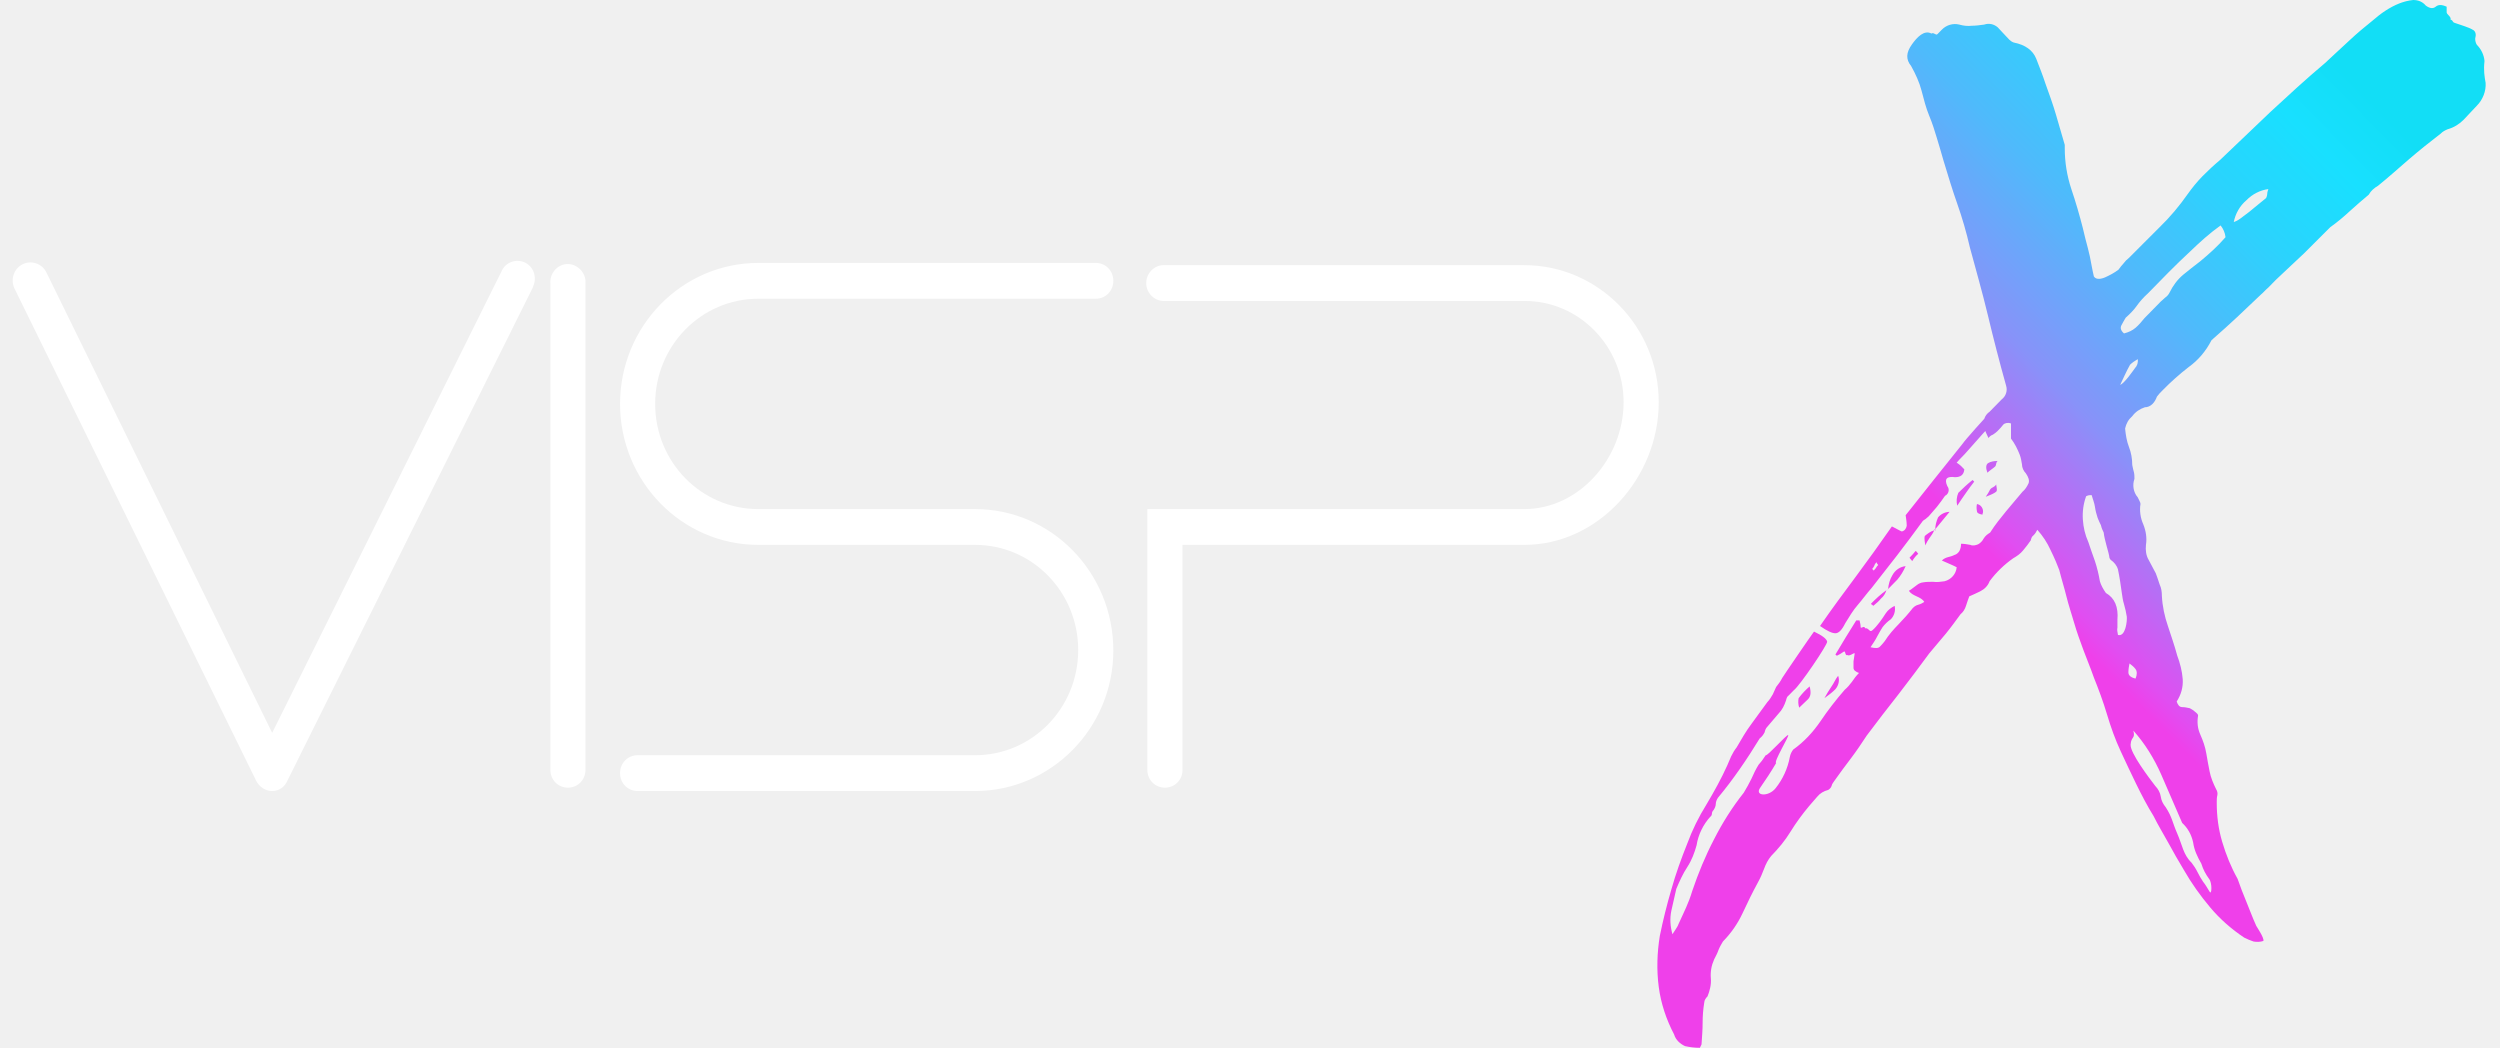
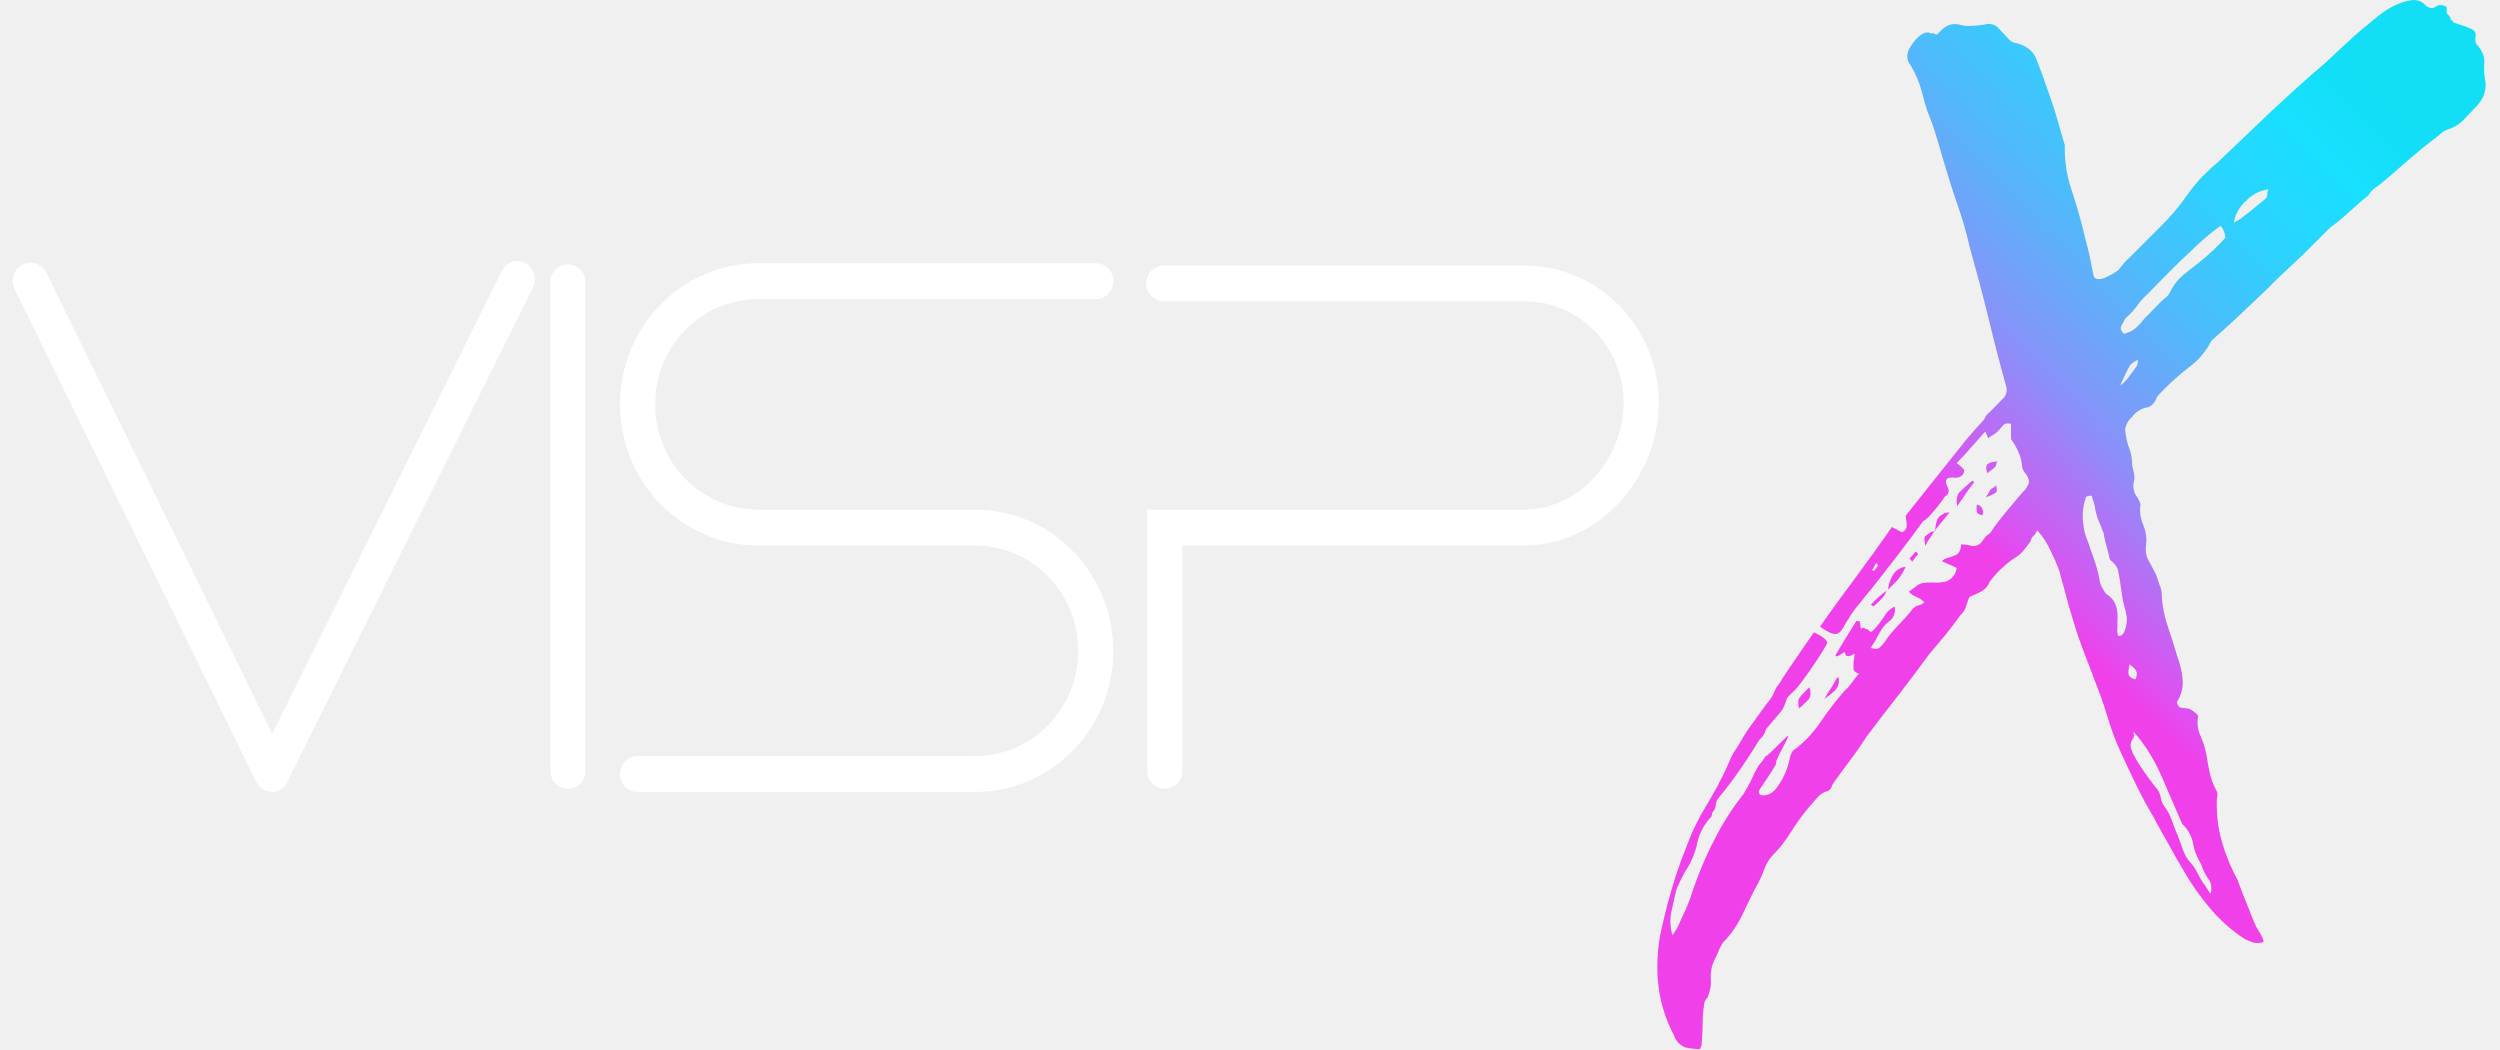
- <svg xmlns="http://www.w3.org/2000/svg" width="136" height="57" viewBox="0 0 136 57" fill="none">
-   <path d="M14.806 43.032C14.448 43.032 14.12 42.819 13.941 42.484L0.777 15.673C0.568 15.186 0.748 14.608 1.255 14.364C1.703 14.151 2.27 14.334 2.509 14.79L14.806 39.867L27.283 14.76C27.492 14.273 28.059 14.06 28.537 14.273C29.015 14.486 29.223 15.064 29.015 15.551C29.015 15.582 28.985 15.612 28.985 15.642L15.642 42.453C15.493 42.819 15.165 43.032 14.806 43.032Z" fill="white" />
-   <path d="M63.371 42.849C62.833 42.849 62.415 42.423 62.415 41.875V27.694H82.922C85.906 27.694 88.324 24.924 88.324 21.881C88.324 18.838 85.906 16.373 82.951 16.373H63.371C62.833 16.403 62.386 15.977 62.356 15.46C62.326 14.912 62.744 14.455 63.251 14.425C63.281 14.425 63.311 14.425 63.371 14.425H82.922C86.951 14.425 90.235 17.773 90.235 21.881C90.235 25.989 86.951 29.641 82.922 29.641H64.326V41.905C64.326 42.423 63.908 42.849 63.371 42.849Z" fill="white" />
-   <path d="M53.043 43.032H34.686C34.148 43.032 33.731 42.605 33.731 42.058C33.731 41.51 34.148 41.084 34.686 41.084H53.043C56.147 41.084 58.654 38.528 58.654 35.362C58.654 32.197 56.147 29.641 53.043 29.641H41.252C37.103 29.641 33.731 26.202 33.731 21.972C33.731 17.742 37.103 14.303 41.252 14.303H59.61C60.147 14.303 60.565 14.729 60.565 15.277C60.565 15.825 60.147 16.251 59.61 16.251H41.252C38.148 16.251 35.641 18.807 35.641 21.972C35.641 25.137 38.148 27.694 41.252 27.694H53.043C57.192 27.694 60.565 31.132 60.565 35.393C60.565 39.593 57.192 43.032 53.043 43.032Z" fill="white" />
-   <path d="M30.895 42.849C30.358 42.849 29.94 42.423 29.94 41.875V15.399C29.91 14.851 30.328 14.395 30.835 14.364C31.343 14.334 31.82 14.76 31.85 15.277C31.85 15.308 31.85 15.338 31.85 15.399V41.875C31.85 42.423 31.432 42.849 30.895 42.849Z" fill="white" />
-   <path d="M135.217 4.504C135.247 4.96 135.068 5.417 134.739 5.752C134.471 6.026 134.262 6.269 134.023 6.513C133.784 6.756 133.486 6.939 133.157 7.03C133.008 7.091 132.889 7.152 132.769 7.273C132.172 7.73 131.605 8.186 131.038 8.673C130.471 9.16 129.934 9.647 129.367 10.104C129.158 10.225 128.979 10.377 128.859 10.591C128.501 10.895 128.173 11.169 127.844 11.473C127.516 11.777 127.158 12.082 126.77 12.356C126.292 12.842 125.815 13.299 125.337 13.786C124.859 14.242 124.322 14.729 123.815 15.216L123.397 15.642C123.248 15.764 123.128 15.916 122.979 16.038L121.695 17.255C121.277 17.651 120.86 18.016 120.412 18.412C120.382 18.442 120.352 18.473 120.352 18.473C120.352 18.473 120.322 18.473 120.292 18.533C119.994 19.112 119.576 19.599 119.069 19.964C118.561 20.359 118.114 20.755 117.666 21.211L117.487 21.394C117.427 21.455 117.397 21.516 117.337 21.577C117.278 21.729 117.218 21.851 117.099 21.972C116.979 22.094 116.83 22.155 116.681 22.155C116.412 22.246 116.173 22.398 115.994 22.642C115.785 22.824 115.666 23.037 115.606 23.311C115.636 23.646 115.696 24.011 115.815 24.316C115.935 24.62 115.994 24.955 115.994 25.289C116.024 25.442 116.054 25.594 116.084 25.685C116.114 25.807 116.114 25.928 116.114 26.05C115.994 26.385 116.054 26.781 116.293 27.055C116.323 27.115 116.352 27.176 116.382 27.237C116.412 27.298 116.442 27.359 116.442 27.42C116.382 27.785 116.442 28.18 116.591 28.515C116.74 28.88 116.8 29.276 116.74 29.641C116.711 29.915 116.74 30.219 116.89 30.463C117.009 30.676 117.128 30.919 117.278 31.193C117.337 31.376 117.427 31.589 117.487 31.802C117.576 31.985 117.606 32.197 117.606 32.411C117.636 32.989 117.755 33.537 117.934 34.054C118.114 34.602 118.293 35.119 118.442 35.667C118.591 36.062 118.71 36.519 118.74 36.945C118.77 37.371 118.651 37.797 118.412 38.162C118.472 38.345 118.561 38.467 118.71 38.467C118.86 38.467 118.979 38.497 119.128 38.528C119.218 38.588 119.307 38.619 119.397 38.71C119.516 38.801 119.576 38.862 119.576 38.923C119.516 39.288 119.546 39.623 119.696 39.958C119.845 40.293 119.964 40.627 120.024 40.992C120.084 41.358 120.143 41.662 120.203 41.966C120.263 42.301 120.412 42.636 120.561 42.94C120.621 43.032 120.651 43.153 120.621 43.275C120.591 43.397 120.591 43.518 120.591 43.671C120.591 44.401 120.681 45.101 120.889 45.801C121.098 46.501 121.367 47.17 121.725 47.809C121.874 48.236 122.024 48.631 122.203 49.057C122.382 49.483 122.531 49.909 122.74 50.366C122.77 50.427 123.188 51.035 123.128 51.187C122.949 51.248 122.77 51.248 122.591 51.218C122.412 51.157 122.263 51.096 122.083 51.005C121.397 50.548 120.77 50.001 120.233 49.361C119.696 48.722 119.218 48.053 118.8 47.322C118.502 46.836 118.233 46.349 117.964 45.862C117.696 45.375 117.397 44.888 117.158 44.401C116.8 43.823 116.502 43.245 116.203 42.636C115.905 42.027 115.636 41.449 115.367 40.871C115.069 40.232 114.83 39.562 114.621 38.862C114.412 38.162 114.173 37.523 113.905 36.854C113.726 36.336 113.517 35.849 113.338 35.362C113.159 34.876 112.979 34.389 112.83 33.871C112.681 33.354 112.532 32.928 112.412 32.441C112.293 31.954 112.144 31.498 112.024 31.011C111.935 30.767 111.786 30.402 111.547 29.915C111.368 29.52 111.129 29.154 110.83 28.82C110.771 28.941 110.711 29.033 110.621 29.124C110.532 29.185 110.502 29.276 110.472 29.398C110.353 29.58 110.204 29.763 110.054 29.945C109.905 30.128 109.726 30.25 109.517 30.372C109.039 30.706 108.592 31.132 108.234 31.619C108.144 31.863 107.965 32.045 107.726 32.167C107.547 32.258 107.338 32.35 107.129 32.441C107.069 32.593 107.01 32.776 106.95 32.958C106.89 33.141 106.801 33.293 106.652 33.415C106.383 33.78 106.144 34.115 105.846 34.48C105.547 34.845 105.249 35.18 104.95 35.545C104.413 36.276 103.846 37.036 103.279 37.767C102.682 38.528 102.114 39.258 101.547 40.019C101.249 40.475 100.98 40.871 100.682 41.266C100.383 41.662 100.085 42.058 99.786 42.484C99.727 42.575 99.667 42.636 99.637 42.758C99.607 42.849 99.547 42.91 99.458 42.971C99.219 43.032 99.01 43.153 98.861 43.336C98.712 43.518 98.562 43.671 98.413 43.853C98.055 44.279 97.697 44.766 97.398 45.253C97.1 45.74 96.742 46.166 96.354 46.562C96.175 46.775 96.055 47.018 95.966 47.262C95.876 47.505 95.757 47.779 95.637 47.992C95.339 48.54 95.07 49.088 94.802 49.666C94.533 50.244 94.175 50.761 93.727 51.218C93.637 51.37 93.548 51.522 93.488 51.674C93.428 51.857 93.339 52.009 93.249 52.192C93.1 52.526 93.04 52.861 93.07 53.226C93.1 53.561 93.011 53.896 92.891 54.2C92.802 54.291 92.712 54.413 92.712 54.535C92.652 54.9 92.623 55.265 92.623 55.63C92.623 55.996 92.593 56.391 92.563 56.817L92.473 57C92.205 57 91.936 56.97 91.667 56.909C91.399 56.787 91.16 56.574 91.07 56.27C90.653 55.478 90.354 54.596 90.235 53.683C90.115 52.77 90.145 51.827 90.294 50.913C90.473 50.031 90.682 49.209 90.921 48.388C91.16 47.535 91.458 46.714 91.787 45.892C92.055 45.162 92.414 44.431 92.832 43.762C93.249 43.062 93.637 42.362 93.966 41.632C94.025 41.479 94.115 41.297 94.175 41.145C94.264 40.962 94.354 40.81 94.473 40.658C94.742 40.201 94.981 39.775 95.279 39.38C95.578 38.984 95.846 38.588 96.145 38.193C96.264 38.071 96.354 37.919 96.443 37.767L96.622 37.371C96.742 37.219 96.861 37.067 96.951 36.884C97.04 36.732 98.562 34.51 98.682 34.358C99.13 34.571 99.368 34.754 99.398 34.906C99.428 35.058 97.906 37.31 97.578 37.554L97.309 37.828C97.219 37.888 97.189 37.98 97.16 38.101C97.07 38.375 96.951 38.619 96.742 38.832C96.563 39.045 96.383 39.258 96.145 39.532C96.055 39.623 96.025 39.714 95.996 39.836C95.936 39.958 95.846 40.08 95.727 40.171C95.04 41.297 94.294 42.392 93.458 43.397C93.399 43.488 93.339 43.61 93.339 43.731C93.339 43.853 93.279 43.975 93.219 44.066C93.16 44.127 93.13 44.188 93.13 44.249C93.13 44.31 93.1 44.401 93.04 44.431C92.652 44.857 92.384 45.405 92.294 45.983C92.175 46.41 92.026 46.805 91.787 47.17C91.548 47.535 91.369 47.931 91.19 48.357C91.1 48.753 91.011 49.148 90.921 49.544C90.832 49.97 90.862 50.396 90.981 50.822C91.04 50.731 91.1 50.64 91.16 50.548C91.22 50.457 91.279 50.366 91.309 50.274C91.458 49.94 91.608 49.635 91.727 49.361C91.847 49.088 91.966 48.783 92.055 48.479C92.384 47.505 92.772 46.562 93.249 45.649C93.697 44.766 94.234 43.914 94.861 43.123C95.01 42.879 95.16 42.605 95.279 42.362C95.398 42.088 95.518 41.845 95.667 41.601C95.727 41.54 95.787 41.449 95.846 41.388C95.906 41.297 95.996 41.175 96.055 41.084C96.145 41.145 97.219 39.927 97.279 39.988C97.339 40.049 96.473 41.449 96.622 41.51C96.354 41.966 96.055 42.423 95.757 42.849C95.428 43.305 96.204 43.366 96.592 42.879C96.981 42.392 97.249 41.814 97.368 41.175C97.398 41.023 97.458 40.901 97.548 40.779C98.145 40.353 98.622 39.836 99.04 39.227C99.428 38.649 99.876 38.071 100.353 37.523C100.503 37.401 100.622 37.249 100.741 37.097C100.861 36.915 100.98 36.762 101.129 36.61C100.95 36.549 100.831 36.458 100.831 36.336C100.831 36.215 100.831 36.093 100.831 35.971C100.861 35.849 100.861 35.728 100.891 35.575C100.921 35.423 100.652 35.728 100.503 35.636C100.353 35.697 100.413 35.362 100.294 35.454C100.174 35.545 100.055 35.606 99.936 35.667C99.906 35.667 99.876 35.636 99.846 35.606L100.413 34.663C100.592 34.358 100.801 34.054 100.98 33.75H101.159C101.189 33.871 101.219 33.993 101.219 34.115C101.219 34.236 101.428 33.993 101.458 34.176C101.667 34.145 101.697 34.419 101.846 34.297C101.995 34.176 102.114 34.023 102.234 33.871C102.353 33.719 102.473 33.537 102.592 33.354C102.711 33.171 102.891 33.05 103.07 32.958C103.129 33.232 103.04 33.506 102.861 33.689C102.682 33.81 102.532 33.963 102.413 34.115C102.323 34.267 102.204 34.45 102.114 34.632C102.025 34.815 101.876 35.028 101.756 35.21C102.025 35.271 102.174 35.271 102.264 35.18C102.353 35.089 102.443 34.997 102.532 34.876C102.741 34.541 103.01 34.236 103.279 33.963C103.547 33.689 103.816 33.384 104.055 33.08C104.144 32.989 104.234 32.928 104.353 32.898C104.473 32.867 104.592 32.806 104.681 32.745C104.502 32.441 104.025 32.441 103.846 32.137C103.935 32.106 104.323 31.771 104.413 31.741C104.473 31.711 104.562 31.68 104.622 31.68C104.801 31.65 104.98 31.65 105.159 31.65C105.368 31.68 105.577 31.65 105.786 31.619C106.144 31.528 106.413 31.224 106.443 30.858C106.323 30.798 106.204 30.737 106.055 30.676L105.637 30.493C105.726 30.402 105.846 30.341 105.965 30.311C106.084 30.28 106.204 30.25 106.323 30.189C106.443 30.159 106.532 30.067 106.592 29.976C106.652 29.854 106.681 29.733 106.681 29.58C106.86 29.58 107.01 29.611 107.189 29.641C107.308 29.702 107.457 29.672 107.607 29.611C107.726 29.55 107.845 29.428 107.905 29.306C107.995 29.154 108.114 29.063 108.263 28.972C108.532 28.546 108.83 28.18 109.129 27.815C109.427 27.45 109.726 27.115 110.024 26.75C110.174 26.628 110.263 26.476 110.353 26.294C110.412 26.142 110.353 25.959 110.204 25.746C110.084 25.624 109.995 25.442 109.995 25.259C109.965 25.076 109.935 24.894 109.875 24.742C109.756 24.437 109.607 24.133 109.398 23.859V23.037C109.248 22.977 109.069 23.007 108.98 23.098C108.89 23.22 108.771 23.342 108.651 23.463C108.592 23.524 108.502 23.585 108.413 23.646C108.323 23.677 108.234 23.737 108.174 23.829C108.084 23.646 107.995 23.463 107.935 23.25C107.845 22.916 107.965 22.581 108.234 22.398L108.89 21.729C109.129 21.546 109.219 21.242 109.129 20.968C108.771 19.69 108.442 18.412 108.144 17.164C107.845 15.916 107.487 14.668 107.159 13.451C106.98 12.66 106.741 11.838 106.472 11.077C106.204 10.317 105.965 9.525 105.726 8.734C105.607 8.308 105.487 7.912 105.368 7.517C105.249 7.121 105.129 6.726 104.95 6.3C104.771 5.873 104.652 5.387 104.532 4.93C104.413 4.474 104.204 4.017 103.965 3.591C103.667 3.226 103.696 2.861 103.995 2.435C104.293 2.009 104.682 1.613 105.07 1.826C105.189 1.735 105.308 1.948 105.398 1.856L105.637 1.613C105.875 1.369 106.234 1.248 106.592 1.339C106.801 1.4 107.04 1.43 107.278 1.4C107.487 1.4 107.696 1.369 107.935 1.339C108.204 1.248 108.472 1.309 108.681 1.491C108.83 1.643 109.039 1.887 109.308 2.161C109.368 2.222 109.457 2.282 109.547 2.313C110.174 2.435 110.592 2.739 110.771 3.195C110.95 3.652 111.129 4.108 111.278 4.565C111.487 5.143 111.696 5.721 111.845 6.239C111.994 6.786 112.174 7.334 112.323 7.882V8.065C112.323 8.825 112.442 9.556 112.681 10.286C112.92 10.986 113.129 11.716 113.308 12.416C113.397 12.812 113.487 13.147 113.576 13.482C113.666 13.816 113.726 14.121 113.785 14.455L113.845 14.76C113.875 14.851 113.875 14.942 113.905 15.034C113.994 15.186 114.203 15.216 114.502 15.095C114.77 14.973 115.009 14.851 115.248 14.668C115.338 14.547 115.427 14.425 115.517 14.334C115.606 14.212 115.696 14.121 115.815 14.029C116.382 13.451 116.949 12.903 117.487 12.356C118.054 11.808 118.561 11.199 119.009 10.56C119.248 10.225 119.516 9.891 119.815 9.586C120.113 9.282 120.442 8.978 120.77 8.704L123.546 6.056C124.501 5.174 125.456 4.291 126.471 3.439C126.919 3.013 127.367 2.617 127.785 2.222C128.202 1.826 128.68 1.43 129.098 1.096C129.516 0.73 129.993 0.396 130.531 0.183C130.769 0.091 131.008 0.03 131.277 0C131.546 0 131.784 0.091 131.963 0.304C132.172 0.456 132.351 0.487 132.501 0.365C132.65 0.243 132.829 0.243 133.098 0.365V0.67C133.098 0.791 133.366 0.913 133.307 1.065C133.486 1.126 133.366 1.187 133.545 1.248C133.724 1.309 133.904 1.369 134.083 1.43C134.262 1.491 134.411 1.552 134.56 1.643C134.68 1.735 134.709 1.887 134.65 2.1C134.65 2.222 134.68 2.343 134.739 2.435C134.978 2.678 135.127 2.982 135.157 3.317C135.098 3.834 135.157 4.169 135.217 4.504ZM97.876 38.497C97.816 38.315 97.816 38.132 97.846 37.98C98.025 37.736 98.234 37.523 98.443 37.341C98.533 37.675 98.503 37.888 98.353 38.041C98.204 38.193 98.025 38.345 97.876 38.497ZM103.458 28.911C103.607 28.88 103.696 28.759 103.726 28.607C103.726 28.424 103.696 28.211 103.667 28.028C104.174 27.389 104.682 26.75 105.189 26.111C105.696 25.472 106.234 24.802 106.771 24.133C106.86 23.981 108.054 22.642 108.144 22.581C108.234 22.52 108.413 22.581 108.651 22.733C108.472 22.916 107.189 24.346 107.01 24.559C106.831 24.772 106.622 24.955 106.443 25.168C106.532 25.229 106.622 25.289 106.681 25.35C106.741 25.411 106.801 25.472 106.86 25.533C106.831 25.837 106.652 25.959 106.353 25.959C105.905 25.898 105.756 26.05 105.935 26.446C106.055 26.598 106.025 26.811 105.875 26.933C105.875 26.933 105.846 26.963 105.816 26.963C105.667 27.176 105.517 27.389 105.368 27.572C105.219 27.754 105.07 27.907 104.92 28.089C104.861 28.15 104.801 28.18 104.741 28.241C104.682 28.272 104.592 28.333 104.562 28.393C104.114 29.002 103.667 29.611 103.219 30.189L101.816 31.985C101.547 32.289 101.309 32.624 101.07 32.898C100.801 33.202 100.592 33.567 100.383 33.902C100.204 34.267 100.025 34.45 99.846 34.45C99.667 34.45 99.398 34.328 99.01 34.054C99.637 33.141 100.294 32.258 100.95 31.376C101.607 30.493 102.264 29.58 102.92 28.637C103.219 28.789 103.368 28.88 103.458 28.911ZM99.995 36.762C100.085 37.006 100.025 37.28 99.846 37.493C99.667 37.675 99.458 37.828 99.249 37.98C99.368 37.767 99.488 37.554 99.637 37.341C99.786 37.128 99.846 36.945 99.995 36.762ZM101.906 32.958C101.876 32.928 101.846 32.898 101.846 32.898C101.816 32.898 101.786 32.867 101.786 32.837C102.055 32.563 102.323 32.319 102.622 32.106C102.562 32.289 102.473 32.441 102.323 32.563C102.204 32.715 102.085 32.806 101.906 32.958ZM102.055 30.889C102.085 30.828 102.114 30.798 102.174 30.737C102.114 30.676 102.085 30.615 102.085 30.585C102.025 30.645 101.995 30.676 101.965 30.767C101.935 30.828 101.906 30.889 101.846 30.95L101.935 31.041C101.965 30.98 102.025 30.95 102.055 30.889ZM102.682 32.045C102.682 32.076 102.682 32.076 102.652 32.106L102.682 32.045ZM103.667 30.798C103.547 31.072 103.398 31.315 103.219 31.528L102.711 32.045C102.741 31.771 102.801 31.528 102.95 31.285C103.1 31.011 103.368 30.828 103.667 30.798ZM103.876 30.341C103.995 30.219 104.114 30.098 104.204 29.976C104.234 29.976 104.293 30.037 104.353 30.128C104.234 30.219 104.114 30.372 104.025 30.524L103.876 30.341ZM104.741 29.672C104.682 29.367 104.681 29.215 104.711 29.154C104.861 29.033 105.01 28.911 105.219 28.85C105.159 29.002 105.07 29.124 104.98 29.246C104.89 29.367 104.801 29.52 104.741 29.672ZM105.278 28.85L105.219 28.789H105.278V28.85ZM105.249 28.85V28.789L105.308 28.85H105.249ZM105.278 28.789C105.278 28.576 105.338 28.363 105.428 28.15C105.577 27.967 105.816 27.846 106.055 27.846L105.278 28.789ZM106.472 27.511C106.413 27.267 106.443 27.024 106.532 26.811C106.771 26.567 107.04 26.324 107.308 26.111L107.398 26.202C107.249 26.385 107.099 26.598 106.95 26.811C106.801 27.024 106.652 27.237 106.472 27.511ZM107.547 27.42C107.756 27.45 107.905 27.663 107.875 27.876C107.875 27.907 107.845 27.937 107.845 27.998C107.666 27.967 107.547 27.907 107.547 27.815C107.517 27.663 107.517 27.541 107.547 27.42ZM108.592 26.355C108.651 26.72 108.651 26.72 108.502 26.811C108.353 26.902 108.174 26.963 108.025 27.024C108.114 26.902 108.204 26.75 108.263 26.628C108.383 26.476 108.472 26.537 108.592 26.355ZM108.114 25.715C108.025 25.472 108.025 25.289 108.144 25.198C108.293 25.107 108.472 25.076 108.681 25.076C108.562 25.137 108.622 25.289 108.532 25.381C108.442 25.472 108.234 25.594 108.114 25.715ZM115.218 34.541C115.636 34.663 115.726 33.75 115.696 33.537C115.666 33.324 115.606 33.08 115.546 32.867C115.487 32.684 115.457 32.471 115.427 32.258C115.367 31.832 115.308 31.406 115.218 30.98C115.158 30.767 115.009 30.585 114.83 30.463C114.77 30.402 114.741 30.341 114.741 30.25C114.741 30.159 114.472 29.337 114.442 28.972C114.382 28.85 114.323 28.728 114.293 28.576C114.233 28.454 114.173 28.333 114.114 28.18C114.054 27.998 113.994 27.785 113.965 27.572C113.935 27.359 113.845 27.146 113.785 26.933C113.696 26.933 113.606 26.933 113.487 26.994C113.338 27.389 113.278 27.846 113.308 28.272C113.338 28.698 113.427 29.093 113.606 29.489C113.726 29.854 113.845 30.189 113.965 30.524C114.084 30.889 114.173 31.254 114.233 31.619C114.293 31.832 114.412 32.045 114.561 32.258C115.039 32.532 115.248 33.019 115.188 33.719V34.145C115.158 34.236 115.188 34.389 115.218 34.541ZM119.696 14.212C120.173 13.816 120.651 13.39 121.069 12.903C121.039 12.66 120.949 12.447 120.8 12.264C120.203 12.69 119.666 13.177 119.128 13.695C118.74 14.06 118.352 14.425 117.964 14.821L116.86 15.947C116.591 16.19 116.382 16.433 116.233 16.647C116.084 16.86 115.875 17.073 115.636 17.286C115.547 17.438 115.457 17.59 115.397 17.712C115.338 17.833 115.367 17.986 115.546 18.138C115.785 18.077 115.994 17.986 116.173 17.833C116.352 17.681 116.502 17.499 116.651 17.316L117.546 16.403C117.606 16.342 117.696 16.281 117.785 16.19C117.875 16.129 117.964 16.038 118.024 15.916C118.203 15.551 118.442 15.216 118.77 14.942C119.039 14.729 119.367 14.455 119.696 14.212ZM115.338 20.938C115.576 20.846 116.054 20.146 116.143 20.025C116.263 19.903 116.323 19.72 116.293 19.538C116.143 19.629 115.994 19.72 115.875 19.842C115.666 20.207 115.517 20.572 115.338 20.938ZM116.173 36.915C116.263 36.702 116.263 36.519 116.173 36.397C116.084 36.276 115.964 36.184 115.845 36.093C115.815 36.245 115.785 36.397 115.785 36.58C115.785 36.732 115.905 36.854 116.173 36.915ZM118.71 44.766C118.322 43.884 117.964 43.032 117.576 42.149C117.188 41.266 116.681 40.445 116.054 39.745C116.173 40.201 115.935 40.049 115.905 40.506C115.875 40.962 116.92 42.332 117.248 42.758C117.397 42.91 117.517 43.123 117.546 43.336C117.576 43.549 117.666 43.731 117.815 43.914C118.173 44.462 118.173 44.736 118.442 45.344C118.71 45.953 118.77 46.501 119.218 46.927C119.337 47.079 119.457 47.262 119.546 47.444C119.636 47.627 119.725 47.779 119.845 47.962C119.994 48.144 120.084 48.327 120.203 48.509C120.322 48.722 120.352 48.022 120.173 47.809C119.994 47.566 119.845 47.292 119.755 46.988C119.546 46.623 119.367 46.257 119.307 45.831C119.218 45.405 119.009 45.04 118.71 44.766ZM123.277 10.773C123.307 10.712 123.337 10.621 123.337 10.56C123.337 10.469 123.367 10.377 123.397 10.286C122.949 10.347 122.531 10.56 122.203 10.895C121.845 11.199 121.606 11.625 121.516 12.082C121.695 12.021 121.874 11.899 122.024 11.777C122.233 11.625 122.471 11.443 122.68 11.26C122.889 11.077 123.068 10.956 123.277 10.773Z" fill="url(#paint0_linear_153_46)" />
+ <svg xmlns="http://www.w3.org/2000/svg" width="255" height="107" viewBox="0 0 255 107" fill="none">
+   <path d="M27.762 80.778C27.091 80.778 26.475 80.379 26.139 79.75L1.458 29.421C1.066 28.507 1.402 27.421 2.353 26.964C3.193 26.564 4.256 26.907 4.704 27.764L27.762 74.837L51.156 27.707C51.548 26.793 52.611 26.393 53.507 26.793C54.402 27.193 54.794 28.278 54.402 29.192C54.402 29.25 54.346 29.307 54.346 29.364L29.329 79.693C29.049 80.379 28.434 80.778 27.762 80.778Z" fill="white" />
+   <path d="M118.82 80.435C117.812 80.435 117.029 79.636 117.029 78.607V51.986H155.478C161.075 51.986 165.608 46.787 165.608 41.075C165.608 35.362 161.075 30.734 155.534 30.734H118.82C117.812 30.791 116.973 29.992 116.917 29.02C116.861 27.992 117.644 27.135 118.596 27.078C118.652 27.078 118.708 27.078 118.82 27.078H155.478C163.033 27.078 169.19 33.362 169.19 41.075C169.19 48.787 163.033 55.642 155.478 55.642H120.611V78.664C120.611 79.636 119.827 80.435 118.82 80.435Z" fill="white" />
+   <path d="M99.456 80.779H65.036C64.029 80.779 63.245 79.979 63.245 78.951C63.245 77.922 64.029 77.123 65.036 77.123H99.456C105.276 77.123 109.977 72.324 109.977 66.382C109.977 60.441 105.276 55.642 99.456 55.642H77.349C69.569 55.642 63.245 49.187 63.245 41.246C63.245 33.306 69.569 26.85 77.349 26.85H111.768C112.776 26.85 113.559 27.65 113.559 28.678C113.559 29.706 112.776 30.506 111.768 30.506H77.349C71.528 30.506 66.827 35.305 66.827 41.246C66.827 47.188 71.528 51.986 77.349 51.986H99.456C107.235 51.986 113.559 58.442 113.559 66.439C113.559 74.323 107.235 80.779 99.456 80.779Z" fill="white" />
+   <path d="M57.928 80.436C56.921 80.436 56.137 79.636 56.137 78.608V28.907C56.081 27.878 56.865 27.021 57.816 26.964C58.767 26.907 59.663 27.707 59.719 28.678C59.719 28.735 59.719 28.792 59.719 28.907V78.608C59.719 79.636 58.935 80.436 57.928 80.436Z" fill="white" />
+   <path d="M253.532 8.455C253.588 9.312 253.253 10.169 252.636 10.797C252.133 11.311 251.741 11.768 251.293 12.225C250.845 12.682 250.286 13.025 249.669 13.197C249.39 13.311 249.167 13.425 248.942 13.653C247.823 14.51 246.759 15.367 245.696 16.281C244.633 17.195 243.626 18.109 242.563 18.966C242.171 19.195 241.836 19.481 241.611 19.88C240.939 20.452 240.324 20.966 239.708 21.537C239.093 22.108 238.421 22.68 237.694 23.194C236.798 24.108 235.903 24.965 235.007 25.879C234.111 26.736 233.104 27.65 232.153 28.564L231.369 29.364C231.09 29.592 230.865 29.878 230.586 30.106L228.178 32.391C227.394 33.134 226.613 33.819 225.773 34.562C225.716 34.619 225.66 34.676 225.66 34.676C225.66 34.676 225.604 34.676 225.548 34.791C224.989 35.876 224.205 36.79 223.254 37.476C222.302 38.218 221.464 38.961 220.624 39.818L220.288 40.161C220.176 40.275 220.119 40.389 220.007 40.503C219.896 40.789 219.784 41.018 219.561 41.246C219.336 41.475 219.056 41.589 218.777 41.589C218.273 41.76 217.824 42.046 217.489 42.503C217.097 42.846 216.874 43.246 216.761 43.76C216.818 44.388 216.93 45.074 217.153 45.645C217.378 46.216 217.489 46.845 217.489 47.473C217.545 47.759 217.601 48.044 217.658 48.216C217.714 48.444 217.714 48.673 217.714 48.901C217.489 49.529 217.601 50.272 218.049 50.786C218.106 50.901 218.16 51.015 218.216 51.129C218.273 51.243 218.329 51.358 218.329 51.472C218.216 52.157 218.329 52.9 218.608 53.529C218.888 54.214 219 54.957 218.887 55.642C218.833 56.156 218.888 56.728 219.169 57.185C219.392 57.585 219.615 58.042 219.896 58.556C220.007 58.899 220.176 59.298 220.288 59.698C220.455 60.041 220.511 60.441 220.511 60.841C220.568 61.926 220.791 62.955 221.126 63.926C221.464 64.954 221.799 65.925 222.079 66.954C222.358 67.696 222.581 68.553 222.637 69.353C222.694 70.153 222.471 70.953 222.023 71.638C222.135 71.981 222.302 72.209 222.581 72.209C222.862 72.209 223.086 72.266 223.365 72.324C223.534 72.438 223.701 72.495 223.869 72.666C224.093 72.838 224.205 72.952 224.205 73.066C224.092 73.752 224.149 74.38 224.43 75.008C224.709 75.637 224.933 76.265 225.045 76.951C225.158 77.636 225.268 78.208 225.381 78.779C225.493 79.407 225.772 80.036 226.052 80.607C226.164 80.778 226.221 81.007 226.164 81.236C226.108 81.464 226.108 81.692 226.108 81.978C226.108 83.349 226.277 84.663 226.667 85.977C227.059 87.291 227.563 88.548 228.234 89.748C228.514 90.547 228.795 91.29 229.131 92.09C229.466 92.889 229.746 93.689 230.138 94.546C230.194 94.66 230.978 95.803 230.865 96.089C230.529 96.203 230.194 96.203 229.858 96.146C229.523 96.032 229.243 95.917 228.906 95.746C227.619 94.889 226.444 93.861 225.437 92.661C224.43 91.461 223.534 90.205 222.75 88.834C222.191 87.919 221.687 87.005 221.182 86.091C220.68 85.177 220.119 84.263 219.671 83.349C219 82.264 218.441 81.178 217.881 80.036C217.322 78.893 216.817 77.808 216.313 76.722C215.754 75.523 215.306 74.266 214.914 72.952C214.523 71.638 214.074 70.438 213.572 69.181C213.236 68.21 212.844 67.296 212.509 66.382C212.173 65.468 211.836 64.554 211.556 63.583C211.277 62.612 210.998 61.812 210.773 60.898C210.549 59.984 210.27 59.127 210.045 58.213C209.878 57.756 209.599 57.07 209.151 56.156C208.815 55.414 208.367 54.728 207.806 54.1C207.696 54.328 207.583 54.5 207.414 54.671C207.248 54.785 207.191 54.957 207.135 55.185C206.912 55.528 206.633 55.871 206.351 56.214C206.072 56.556 205.736 56.785 205.344 57.013C204.448 57.642 203.61 58.441 202.939 59.355C202.77 59.813 202.434 60.155 201.986 60.384C201.651 60.555 201.259 60.727 200.867 60.898C200.754 61.184 200.644 61.526 200.531 61.869C200.419 62.212 200.252 62.498 199.973 62.726C199.468 63.412 199.02 64.04 198.461 64.726C197.901 65.411 197.342 66.04 196.781 66.725C195.774 68.096 194.711 69.524 193.648 70.895C192.529 72.324 191.464 73.695 190.401 75.123C189.842 75.98 189.338 76.722 188.779 77.465C188.218 78.208 187.659 78.95 187.099 79.75C186.987 79.921 186.875 80.036 186.819 80.264C186.764 80.436 186.652 80.55 186.484 80.664C186.036 80.778 185.644 81.007 185.364 81.35C185.084 81.692 184.805 81.978 184.525 82.321C183.853 83.121 183.182 84.035 182.622 84.949C182.062 85.863 181.391 86.662 180.663 87.405C180.327 87.805 180.104 88.262 179.936 88.719C179.768 89.176 179.544 89.69 179.32 90.09C178.76 91.119 178.256 92.147 177.753 93.232C177.249 94.318 176.578 95.289 175.738 96.146C175.57 96.431 175.402 96.717 175.29 97.003C175.178 97.345 175.01 97.631 174.843 97.974C174.563 98.602 174.451 99.231 174.507 99.916C174.563 100.545 174.395 101.173 174.171 101.744C174.003 101.916 173.835 102.144 173.835 102.373C173.723 103.058 173.667 103.744 173.667 104.429C173.667 105.115 173.611 105.857 173.555 106.657L173.387 107C172.884 107 172.38 106.943 171.876 106.829C171.373 106.6 170.925 106.2 170.757 105.629C169.973 104.144 169.414 102.487 169.19 100.773C168.966 99.059 169.022 97.288 169.302 95.575C169.638 93.918 170.029 92.375 170.477 90.833C170.925 89.233 171.484 87.691 172.1 86.148C172.604 84.777 173.275 83.406 174.059 82.15C174.843 80.835 175.57 79.522 176.186 78.15C176.298 77.865 176.466 77.522 176.578 77.237C176.745 76.894 176.913 76.608 177.137 76.323C177.641 75.466 178.089 74.666 178.648 73.923C179.208 73.18 179.712 72.438 180.271 71.695C180.495 71.467 180.663 71.181 180.831 70.895L181.167 70.153C181.391 69.867 181.615 69.581 181.782 69.239C181.95 68.953 184.805 64.783 185.029 64.497C185.868 64.897 186.316 65.24 186.372 65.525C186.428 65.811 183.573 70.038 182.958 70.496L182.454 71.01C182.286 71.124 182.23 71.295 182.174 71.524C182.006 72.038 181.782 72.495 181.391 72.895C181.055 73.295 180.719 73.695 180.271 74.209C180.104 74.38 180.047 74.552 179.992 74.78C179.88 75.008 179.712 75.237 179.488 75.408C178.201 77.522 176.801 79.579 175.234 81.464C175.122 81.635 175.01 81.864 175.01 82.092C175.01 82.321 174.898 82.549 174.787 82.721C174.675 82.835 174.619 82.949 174.619 83.064C174.619 83.178 174.563 83.349 174.451 83.406C173.723 84.206 173.219 85.234 173.052 86.32C172.828 87.12 172.548 87.862 172.1 88.548C171.652 89.233 171.317 89.976 170.981 90.776C170.813 91.518 170.645 92.261 170.477 93.004C170.309 93.803 170.365 94.603 170.589 95.403C170.701 95.232 170.813 95.06 170.925 94.889C171.037 94.718 171.149 94.546 171.205 94.375C171.484 93.746 171.764 93.175 171.988 92.661C172.212 92.147 172.436 91.576 172.604 91.004C173.219 89.176 173.947 87.405 174.843 85.691C175.682 84.035 176.689 82.435 177.865 80.95C178.145 80.493 178.424 79.979 178.648 79.522C178.872 79.007 179.096 78.55 179.376 78.094C179.488 77.979 179.6 77.808 179.712 77.694C179.824 77.522 179.992 77.294 180.103 77.122C180.271 77.237 182.286 74.951 182.398 75.066C182.51 75.18 180.887 77.808 181.167 77.922C180.663 78.779 180.103 79.636 179.544 80.436C178.928 81.293 180.383 81.407 181.111 80.493C181.838 79.579 182.342 78.493 182.566 77.294C182.622 77.008 182.734 76.779 182.902 76.551C184.021 75.751 184.917 74.78 185.7 73.637C186.428 72.552 187.267 71.467 188.162 70.438C188.443 70.21 188.666 69.924 188.889 69.639C189.114 69.296 189.337 69.01 189.617 68.724C189.281 68.61 189.058 68.439 189.058 68.21C189.058 67.982 189.058 67.753 189.058 67.525C189.114 67.296 189.114 67.068 189.171 66.782C189.227 66.497 188.722 67.068 188.443 66.896C188.162 67.011 188.274 66.382 188.051 66.554C187.826 66.725 187.603 66.839 187.379 66.954C187.323 66.954 187.267 66.896 187.211 66.839L188.274 65.068C188.61 64.497 189.002 63.926 189.338 63.355H189.673C189.729 63.583 189.786 63.812 189.786 64.04C189.786 64.269 190.178 63.812 190.234 64.154C190.626 64.097 190.682 64.611 190.961 64.383C191.241 64.154 191.464 63.869 191.689 63.583C191.912 63.297 192.137 62.955 192.36 62.612C192.583 62.269 192.921 62.041 193.256 61.869C193.367 62.383 193.2 62.897 192.864 63.24C192.529 63.469 192.248 63.754 192.024 64.04C191.856 64.326 191.632 64.668 191.464 65.011C191.297 65.354 191.017 65.754 190.792 66.097C191.297 66.211 191.576 66.211 191.745 66.04C191.912 65.868 192.081 65.697 192.247 65.468C192.639 64.84 193.144 64.269 193.648 63.754C194.151 63.24 194.655 62.669 195.103 62.098C195.27 61.926 195.439 61.812 195.662 61.755C195.887 61.698 196.11 61.584 196.277 61.469C195.941 60.898 195.047 60.898 194.711 60.327C194.878 60.27 195.606 59.641 195.774 59.584C195.887 59.527 196.054 59.47 196.166 59.47C196.502 59.413 196.837 59.413 197.173 59.413C197.565 59.47 197.957 59.413 198.349 59.355C199.02 59.184 199.524 58.613 199.581 57.927C199.356 57.813 199.133 57.699 198.853 57.585L198.069 57.242C198.236 57.07 198.461 56.956 198.684 56.899C198.907 56.842 199.132 56.785 199.356 56.671C199.581 56.614 199.748 56.442 199.86 56.271C199.973 56.042 200.027 55.814 200.027 55.528C200.363 55.528 200.644 55.585 200.979 55.642C201.203 55.757 201.482 55.699 201.763 55.585C201.986 55.471 202.209 55.242 202.322 55.014C202.491 54.728 202.714 54.557 202.993 54.386C203.498 53.586 204.056 52.9 204.617 52.215C205.176 51.529 205.736 50.901 206.295 50.215C206.576 49.987 206.743 49.701 206.912 49.358C207.022 49.073 206.912 48.73 206.633 48.33C206.408 48.101 206.241 47.759 206.241 47.416C206.184 47.073 206.128 46.73 206.016 46.445C205.793 45.873 205.513 45.302 205.121 44.788V43.246C204.84 43.131 204.504 43.188 204.338 43.36C204.169 43.588 203.946 43.817 203.721 44.045C203.61 44.16 203.441 44.274 203.274 44.388C203.106 44.445 202.939 44.559 202.826 44.731C202.658 44.388 202.491 44.045 202.378 43.645C202.209 43.017 202.434 42.389 202.939 42.046L204.169 40.789C204.617 40.446 204.786 39.875 204.617 39.361C203.946 36.962 203.329 34.562 202.77 32.22C202.209 29.878 201.538 27.535 200.923 25.25C200.587 23.765 200.139 22.223 199.635 20.794C199.133 19.366 198.684 17.881 198.236 16.396C198.013 15.596 197.788 14.853 197.565 14.111C197.342 13.368 197.117 12.625 196.781 11.825C196.446 11.026 196.222 10.112 195.997 9.255C195.774 8.398 195.382 7.541 194.934 6.741C194.376 6.056 194.43 5.37 194.991 4.57C195.549 3.77 196.279 3.028 197.006 3.428C197.229 3.256 197.453 3.656 197.621 3.485L198.069 3.028C198.516 2.571 199.189 2.342 199.86 2.514C200.252 2.628 200.7 2.685 201.146 2.628C201.538 2.628 201.93 2.571 202.378 2.514C202.882 2.342 203.385 2.456 203.777 2.799C204.056 3.085 204.448 3.542 204.952 4.056C205.065 4.17 205.232 4.285 205.401 4.342C206.576 4.57 207.36 5.141 207.696 5.998C208.031 6.855 208.367 7.712 208.646 8.569C209.038 9.655 209.43 10.74 209.709 11.711C209.989 12.739 210.326 13.768 210.606 14.796V15.139C210.606 16.567 210.829 17.938 211.277 19.309C211.725 20.623 212.117 21.994 212.452 23.308C212.619 24.051 212.788 24.679 212.955 25.308C213.124 25.936 213.236 26.507 213.347 27.136L213.459 27.707C213.516 27.878 213.516 28.05 213.572 28.221C213.739 28.507 214.131 28.564 214.691 28.335C215.194 28.107 215.642 27.878 216.09 27.535C216.259 27.307 216.426 27.078 216.594 26.907C216.761 26.679 216.93 26.507 217.153 26.336C218.216 25.25 219.279 24.222 220.288 23.194C221.351 22.166 222.302 21.023 223.142 19.823C223.59 19.195 224.093 18.567 224.653 17.995C225.212 17.424 225.829 16.853 226.444 16.338L231.649 11.368C233.439 9.712 235.23 8.055 237.133 6.455C237.973 5.656 238.813 4.913 239.597 4.17C240.379 3.428 241.275 2.685 242.059 2.057C242.843 1.371 243.737 0.743 244.746 0.343C245.192 0.171 245.64 0.057 246.144 0C246.649 0 247.095 0.171 247.431 0.571C247.823 0.857 248.158 0.914 248.439 0.686C248.719 0.457 249.054 0.457 249.559 0.686V1.257C249.559 1.485 250.061 1.714 249.951 1.999C250.286 2.114 250.061 2.228 250.397 2.342C250.733 2.456 251.07 2.571 251.406 2.685C251.741 2.799 252.021 2.914 252.3 3.085C252.525 3.256 252.579 3.542 252.469 3.942C252.469 4.17 252.525 4.399 252.636 4.57C253.084 5.027 253.363 5.598 253.419 6.227C253.309 7.198 253.419 7.826 253.532 8.455ZM183.517 72.266C183.405 71.924 183.405 71.581 183.461 71.295C183.797 70.838 184.189 70.438 184.581 70.096C184.749 70.724 184.693 71.124 184.413 71.409C184.133 71.695 183.797 71.981 183.517 72.266ZM193.984 54.271C194.263 54.214 194.43 53.986 194.486 53.7C194.486 53.357 194.43 52.957 194.376 52.614C195.326 51.415 196.279 50.215 197.229 49.016C198.18 47.816 199.189 46.559 200.196 45.302C200.363 45.017 202.601 42.503 202.77 42.389C202.939 42.274 203.274 42.389 203.721 42.674C203.385 43.017 200.979 45.702 200.644 46.102C200.308 46.502 199.916 46.845 199.581 47.244C199.748 47.359 199.916 47.473 200.027 47.587C200.139 47.702 200.252 47.816 200.363 47.93C200.308 48.501 199.972 48.73 199.412 48.73C198.572 48.615 198.292 48.901 198.628 49.644C198.853 49.93 198.797 50.329 198.516 50.558C198.516 50.558 198.461 50.615 198.405 50.615C198.126 51.015 197.844 51.415 197.565 51.758C197.286 52.1 197.006 52.386 196.725 52.729C196.614 52.843 196.502 52.9 196.389 53.014C196.279 53.072 196.11 53.186 196.054 53.3C195.214 54.443 194.376 55.585 193.536 56.671L190.905 60.041C190.401 60.612 189.954 61.241 189.506 61.755C189.002 62.326 188.61 63.012 188.218 63.64C187.883 64.326 187.547 64.668 187.211 64.668C186.875 64.668 186.372 64.44 185.644 63.926C186.819 62.212 188.051 60.555 189.281 58.899C190.513 57.242 191.745 55.528 192.975 53.757C193.536 54.043 193.815 54.214 193.984 54.271ZM187.491 69.01C187.659 69.467 187.547 69.981 187.211 70.381C186.875 70.724 186.484 71.01 186.092 71.295C186.316 70.895 186.54 70.496 186.819 70.096C187.099 69.696 187.211 69.353 187.491 69.01ZM191.074 61.869C191.017 61.812 190.961 61.755 190.961 61.755C190.905 61.755 190.849 61.698 190.849 61.641C191.353 61.127 191.856 60.67 192.416 60.27C192.304 60.612 192.137 60.898 191.856 61.127C191.632 61.412 191.409 61.584 191.074 61.869ZM191.353 57.984C191.409 57.87 191.464 57.813 191.576 57.699C191.464 57.585 191.409 57.471 191.409 57.413C191.297 57.528 191.241 57.585 191.184 57.756C191.128 57.87 191.074 57.984 190.961 58.099L191.128 58.27C191.184 58.156 191.297 58.099 191.353 57.984ZM192.529 60.155C192.529 60.212 192.529 60.212 192.473 60.27L192.529 60.155ZM194.376 57.813C194.151 58.327 193.871 58.784 193.536 59.184L192.583 60.155C192.639 59.641 192.752 59.184 193.031 58.727C193.312 58.213 193.815 57.87 194.376 57.813ZM194.768 56.956C194.991 56.728 195.214 56.499 195.383 56.271C195.439 56.271 195.549 56.385 195.662 56.556C195.439 56.728 195.214 57.013 195.047 57.299L194.768 56.956ZM196.389 55.699C196.279 55.128 196.277 54.843 196.333 54.728C196.614 54.5 196.894 54.271 197.286 54.157C197.173 54.443 197.006 54.671 196.838 54.9C196.669 55.128 196.502 55.414 196.389 55.699ZM197.396 54.157L197.286 54.043H197.396V54.157ZM197.342 54.157V54.043L197.452 54.157H197.342ZM197.396 54.043C197.396 53.643 197.509 53.243 197.678 52.843C197.957 52.5 198.405 52.272 198.853 52.272L197.396 54.043ZM199.635 51.643C199.524 51.186 199.581 50.729 199.747 50.329C200.196 49.872 200.7 49.415 201.202 49.016L201.371 49.187C201.092 49.529 200.811 49.93 200.531 50.329C200.252 50.729 199.973 51.129 199.635 51.643ZM201.651 51.472C202.042 51.529 202.322 51.929 202.266 52.329C202.266 52.386 202.209 52.443 202.209 52.557C201.874 52.5 201.651 52.386 201.651 52.215C201.594 51.929 201.594 51.7 201.651 51.472ZM203.61 49.472C203.721 50.158 203.721 50.158 203.441 50.329C203.162 50.501 202.826 50.615 202.547 50.729C202.714 50.501 202.883 50.215 202.993 49.987C203.218 49.701 203.385 49.815 203.61 49.472ZM202.714 48.273C202.547 47.816 202.547 47.473 202.77 47.302C203.049 47.13 203.385 47.073 203.777 47.073C203.554 47.187 203.666 47.473 203.497 47.645C203.329 47.816 202.939 48.044 202.714 48.273ZM216.034 64.84C216.818 65.068 216.986 63.355 216.93 62.955C216.874 62.555 216.761 62.098 216.649 61.698C216.538 61.355 216.482 60.955 216.426 60.555C216.313 59.756 216.203 58.956 216.034 58.156C215.921 57.756 215.642 57.413 215.306 57.185C215.194 57.07 215.139 56.956 215.139 56.785C215.139 56.614 214.635 55.071 214.579 54.386C214.466 54.157 214.356 53.928 214.299 53.643C214.187 53.414 214.074 53.186 213.964 52.9C213.851 52.557 213.739 52.157 213.684 51.758C213.628 51.358 213.459 50.958 213.347 50.558C213.18 50.558 213.011 50.558 212.788 50.672C212.509 51.415 212.396 52.272 212.452 53.072C212.509 53.871 212.676 54.614 213.011 55.357C213.236 56.042 213.459 56.671 213.684 57.299C213.907 57.984 214.074 58.67 214.187 59.355C214.299 59.756 214.522 60.155 214.802 60.555C215.698 61.069 216.09 61.983 215.978 63.297V64.097C215.921 64.269 215.978 64.554 216.034 64.84ZM224.43 26.679C225.324 25.936 226.221 25.136 227.004 24.222C226.948 23.765 226.779 23.365 226.5 23.023C225.381 23.822 224.374 24.736 223.365 25.707C222.638 26.393 221.91 27.078 221.182 27.821L219.113 29.935C218.608 30.392 218.216 30.849 217.937 31.249C217.658 31.649 217.266 32.049 216.818 32.448C216.651 32.734 216.482 33.02 216.369 33.248C216.259 33.477 216.313 33.762 216.649 34.048C217.097 33.934 217.489 33.762 217.824 33.477C218.16 33.191 218.441 32.848 218.721 32.506L220.399 30.792C220.511 30.677 220.68 30.563 220.847 30.392C221.016 30.278 221.183 30.106 221.295 29.878C221.631 29.192 222.079 28.564 222.694 28.05C223.198 27.65 223.813 27.136 224.43 26.679ZM216.259 39.304C216.705 39.132 217.601 37.819 217.768 37.59C217.993 37.361 218.106 37.019 218.049 36.676C217.768 36.847 217.489 37.019 217.266 37.247C216.874 37.933 216.594 38.618 216.259 39.304ZM217.824 69.296C217.993 68.896 217.993 68.553 217.824 68.325C217.657 68.096 217.433 67.925 217.209 67.753C217.153 68.039 217.097 68.325 217.097 68.667C217.097 68.953 217.322 69.181 217.824 69.296ZM222.581 84.035C221.854 82.378 221.182 80.778 220.455 79.122C219.727 77.465 218.777 75.922 217.601 74.609C217.824 75.466 217.378 75.18 217.322 76.037C217.266 76.894 219.225 79.465 219.84 80.264C220.119 80.55 220.344 80.95 220.399 81.35C220.455 81.749 220.624 82.092 220.903 82.435C221.574 83.463 221.574 83.978 222.079 85.12C222.581 86.263 222.694 87.291 223.534 88.091C223.757 88.376 223.982 88.719 224.149 89.062C224.317 89.405 224.484 89.69 224.709 90.033C224.989 90.376 225.158 90.719 225.381 91.061C225.604 91.461 225.66 90.147 225.324 89.748C224.989 89.29 224.709 88.776 224.541 88.205C224.149 87.519 223.813 86.834 223.701 86.034C223.534 85.234 223.142 84.549 222.581 84.035ZM231.144 20.223C231.201 20.109 231.257 19.938 231.257 19.823C231.257 19.652 231.313 19.481 231.369 19.309C230.529 19.423 229.746 19.823 229.131 20.452C228.459 21.023 228.011 21.823 227.842 22.68C228.178 22.565 228.514 22.337 228.795 22.108C229.187 21.823 229.633 21.48 230.025 21.137C230.417 20.794 230.753 20.566 231.144 20.223Z" fill="url(#paint0_linear_452_876)" />
  <defs>
-     <linearGradient id="paint0_linear_153_46" x1="131.794" y1="8.193" x2="108.849" y2="30.695" gradientUnits="userSpaceOnUse">
+     <linearGradient id="paint0_linear_452_876" x1="247.114" y1="15.38" x2="204.043" y2="57.57" gradientUnits="userSpaceOnUse">
      <stop stop-color="#12DEF6" />
      <stop offset="0.12" stop-color="#18E0FF" />
      <stop offset="0.29" stop-color="#2BD3FD" />
      <stop offset="0.49" stop-color="#4FBAFB" />
      <stop offset="0.72" stop-color="#8892F9" />
      <stop offset="0.96" stop-color="#E04EF1" />
      <stop offset="1" stop-color="#EF40EA" />
    </linearGradient>
  </defs>
</svg>
